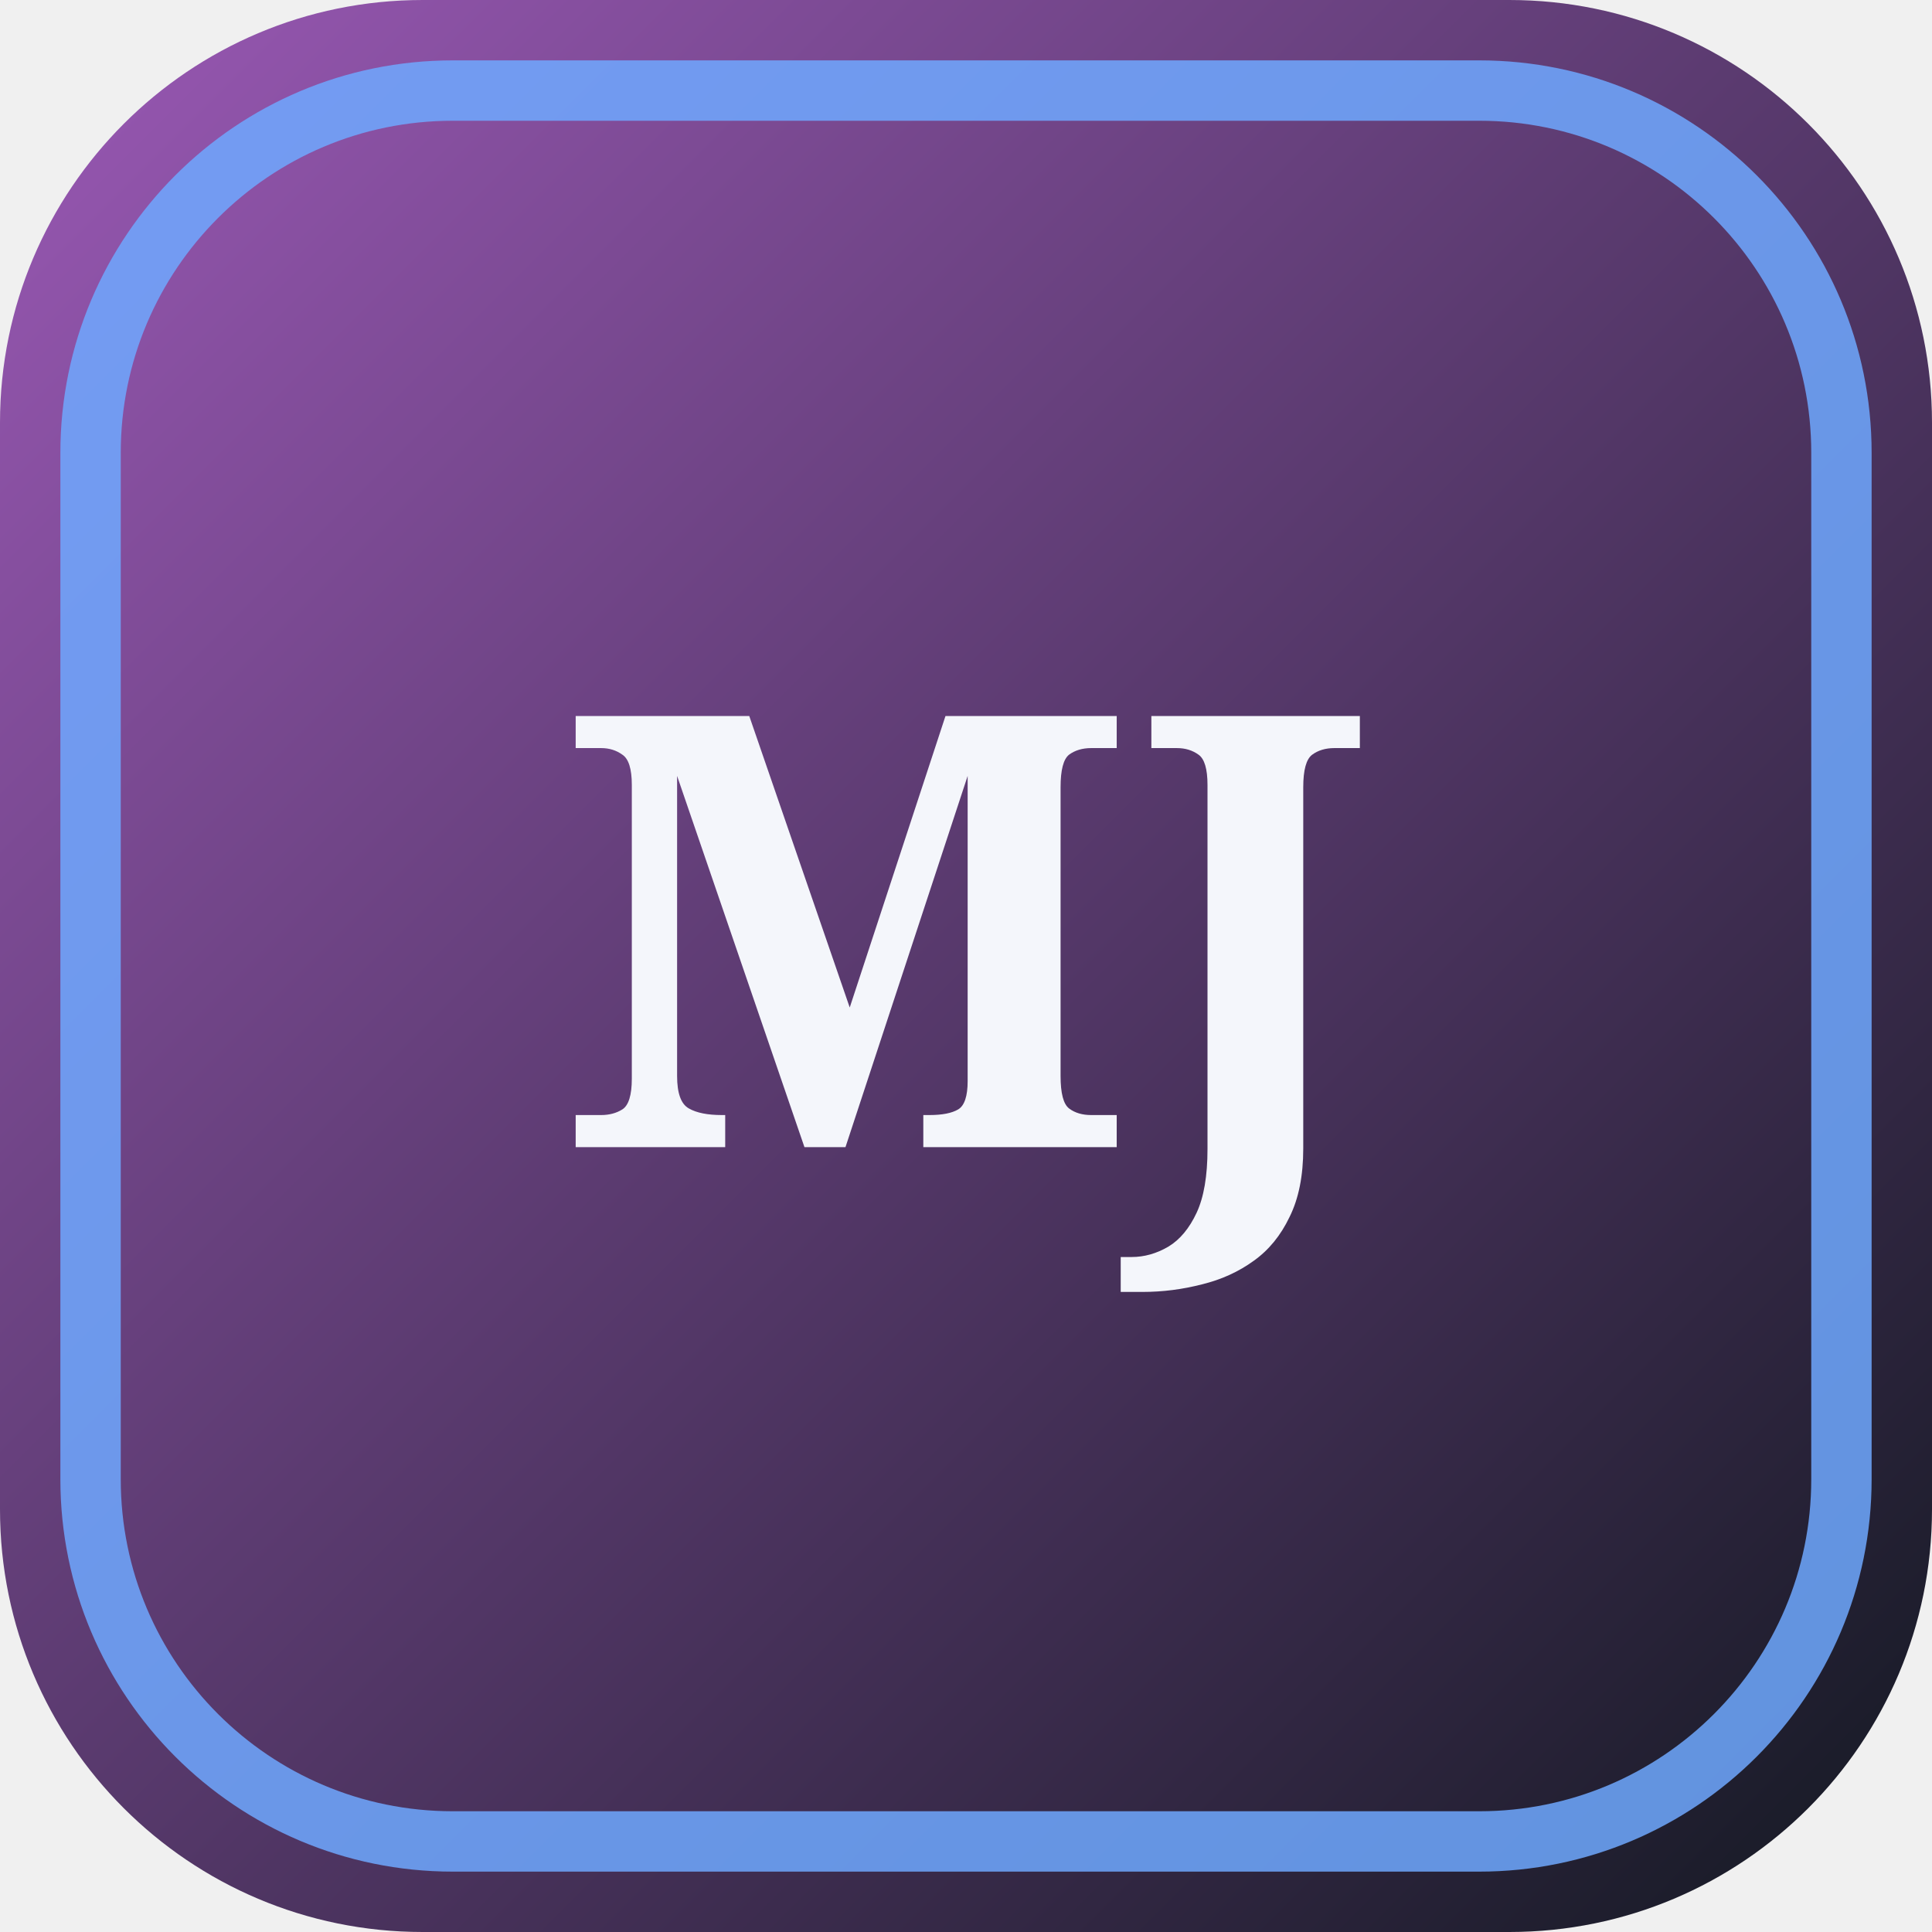
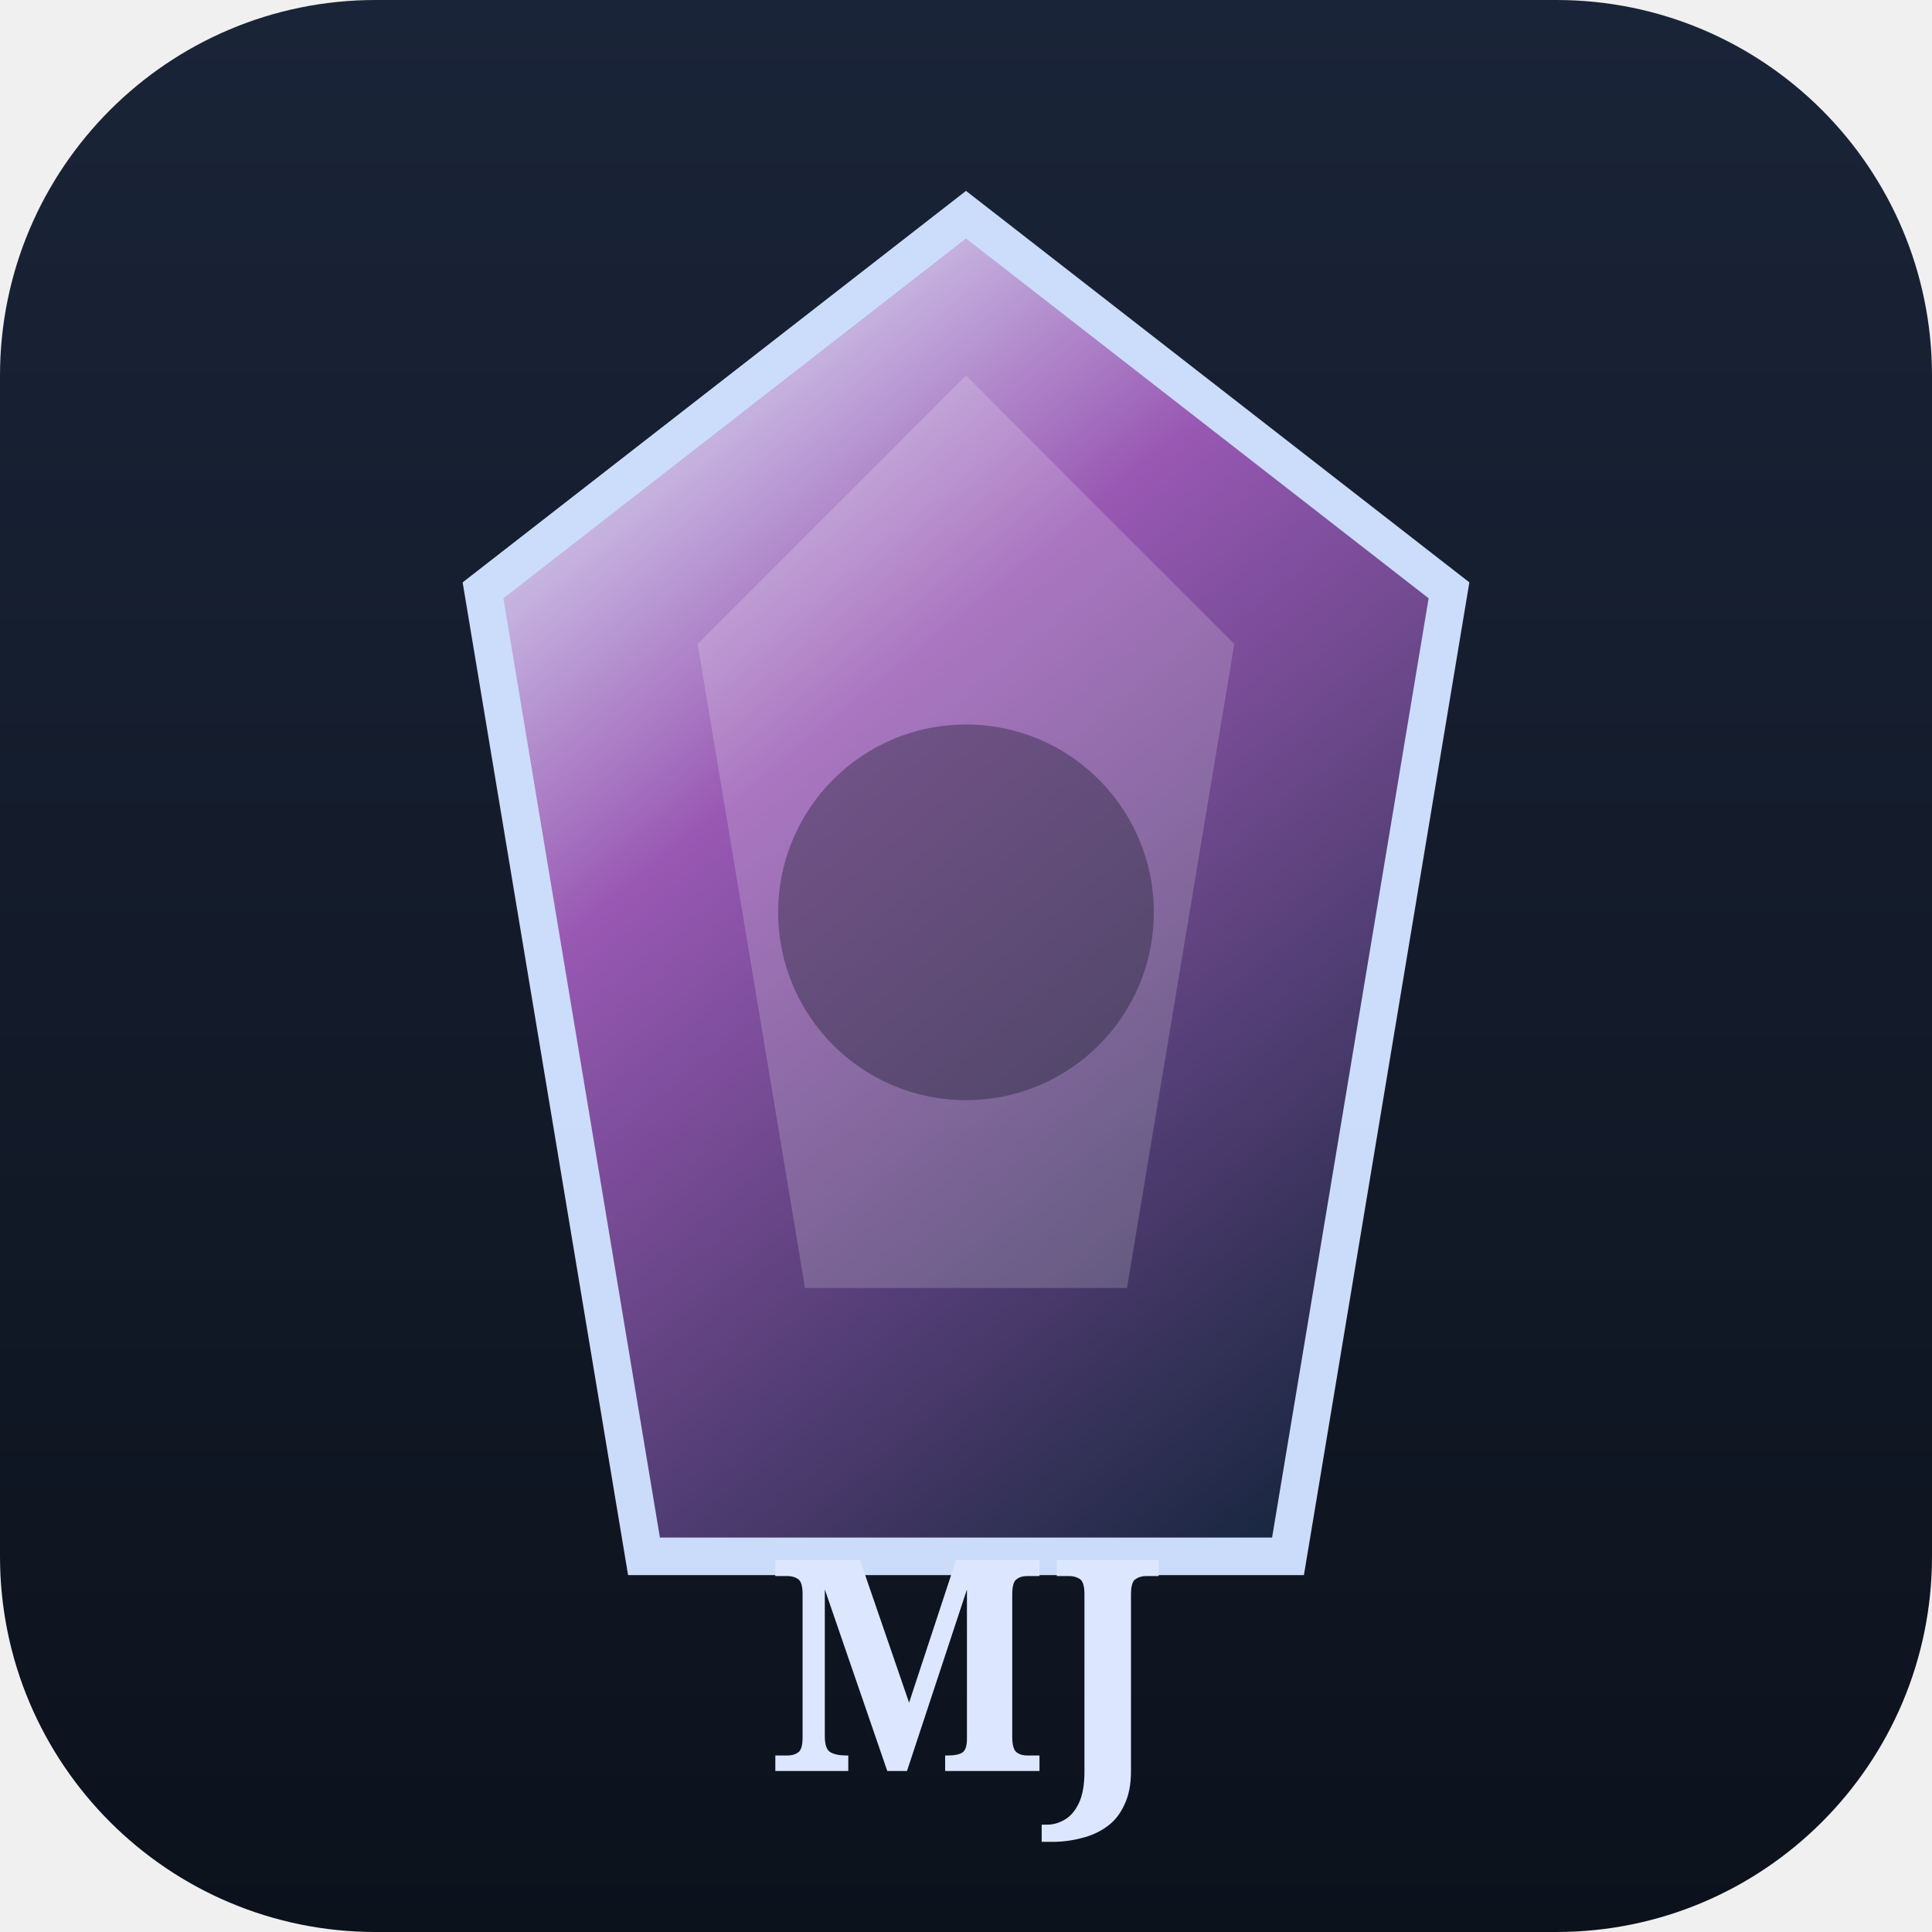
- <svg xmlns="http://www.w3.org/2000/svg" width="64" height="64" viewBox="0 0 64 64" role="img" aria-label="Metin Jeon-Un #2">
+ <svg xmlns="http://www.w3.org/2000/svg" width="72" height="72" viewBox="0 0 72 72" role="img" aria-label="Metin Jeon-Un #2">
  <defs>
-     <linearGradient id="g" x1="0" y1="0" x2="1" y2="1">
-       <stop offset="0%" stop-color="#9b59b6" />
-       <stop offset="100%" stop-color="#121820" />
+     <linearGradient id="bgmetin1773431369491" x1="0" y1="0" x2="0" y2="1">
+       <stop offset="0%" stop-color="#1a2438" />
+       <stop offset="100%" stop-color="#0c121c" />
+     </linearGradient>
+     <linearGradient id="stmetin1773431369491" x1="0.2" y1="0" x2="0.8" y2="1">
+       <stop offset="0%" stop-color="#e8f0ff" />
+       <stop offset="35%" stop-color="#9b59b6" />
+       <stop offset="100%" stop-color="#1a2840" />
    </linearGradient>
  </defs>
-   <rect width="64" height="64" rx="14" fill="url(#g)" />
-   <rect x="3" y="3" width="58" height="58" rx="12" fill="none" stroke="#6ea8ff" stroke-width="2" opacity="0.85" />
-   <text x="32" y="38" text-anchor="middle" font-family="Georgia, serif" font-size="20" font-weight="600" fill="#f4f6fb">MJ</text>
+   <rect width="72" height="72" rx="14" fill="url(#bgmetin1773431369491)" />
+   <polygon points="36,8 54,22 48,58 24,58 18,22" fill="url(#stmetin1773431369491)" stroke="#cfe0ff" stroke-width="1.4" opacity="0.98" />
+   <polygon points="36,14 46,24 42,48 30,48 26,24" fill="#ffffff" opacity="0.18" />
+   <circle cx="36" cy="34" r="7" fill="#0b1220" opacity="0.35" />
+   <text x="36" y="66" text-anchor="middle" font-family="Georgia, serif" font-size="11" font-weight="700" fill="#dce7ff">MJ</text>
</svg>
